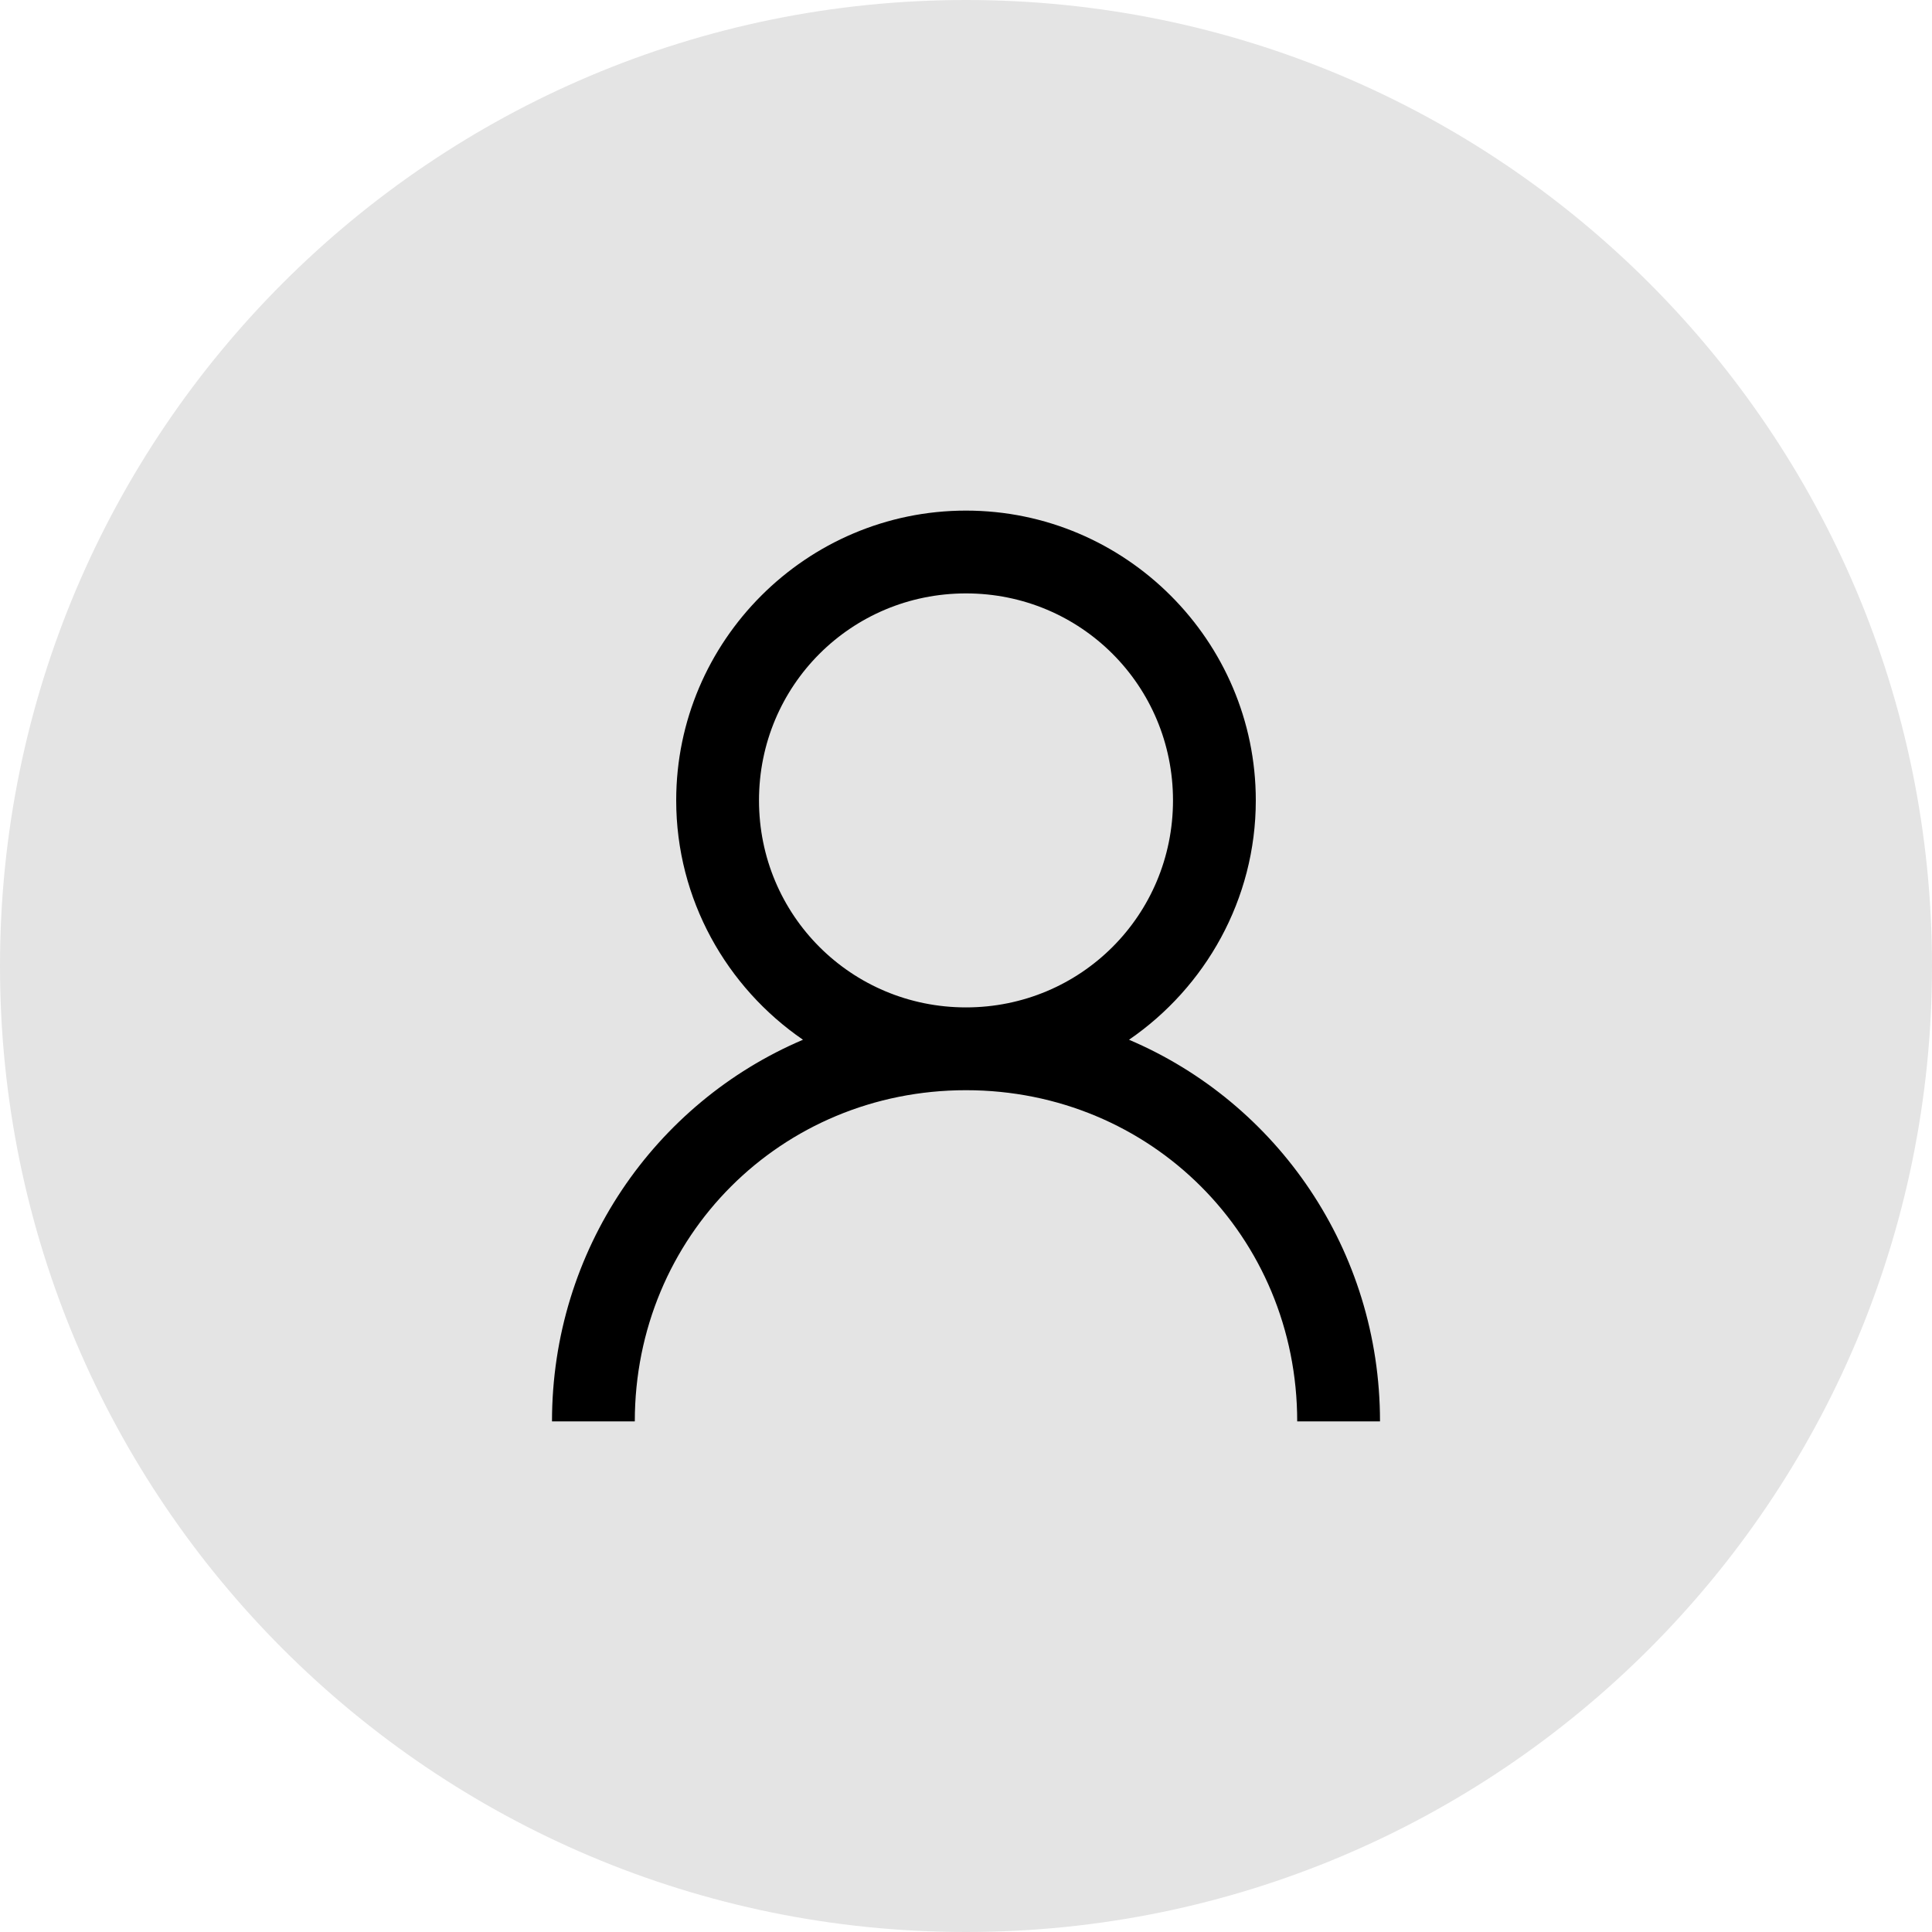
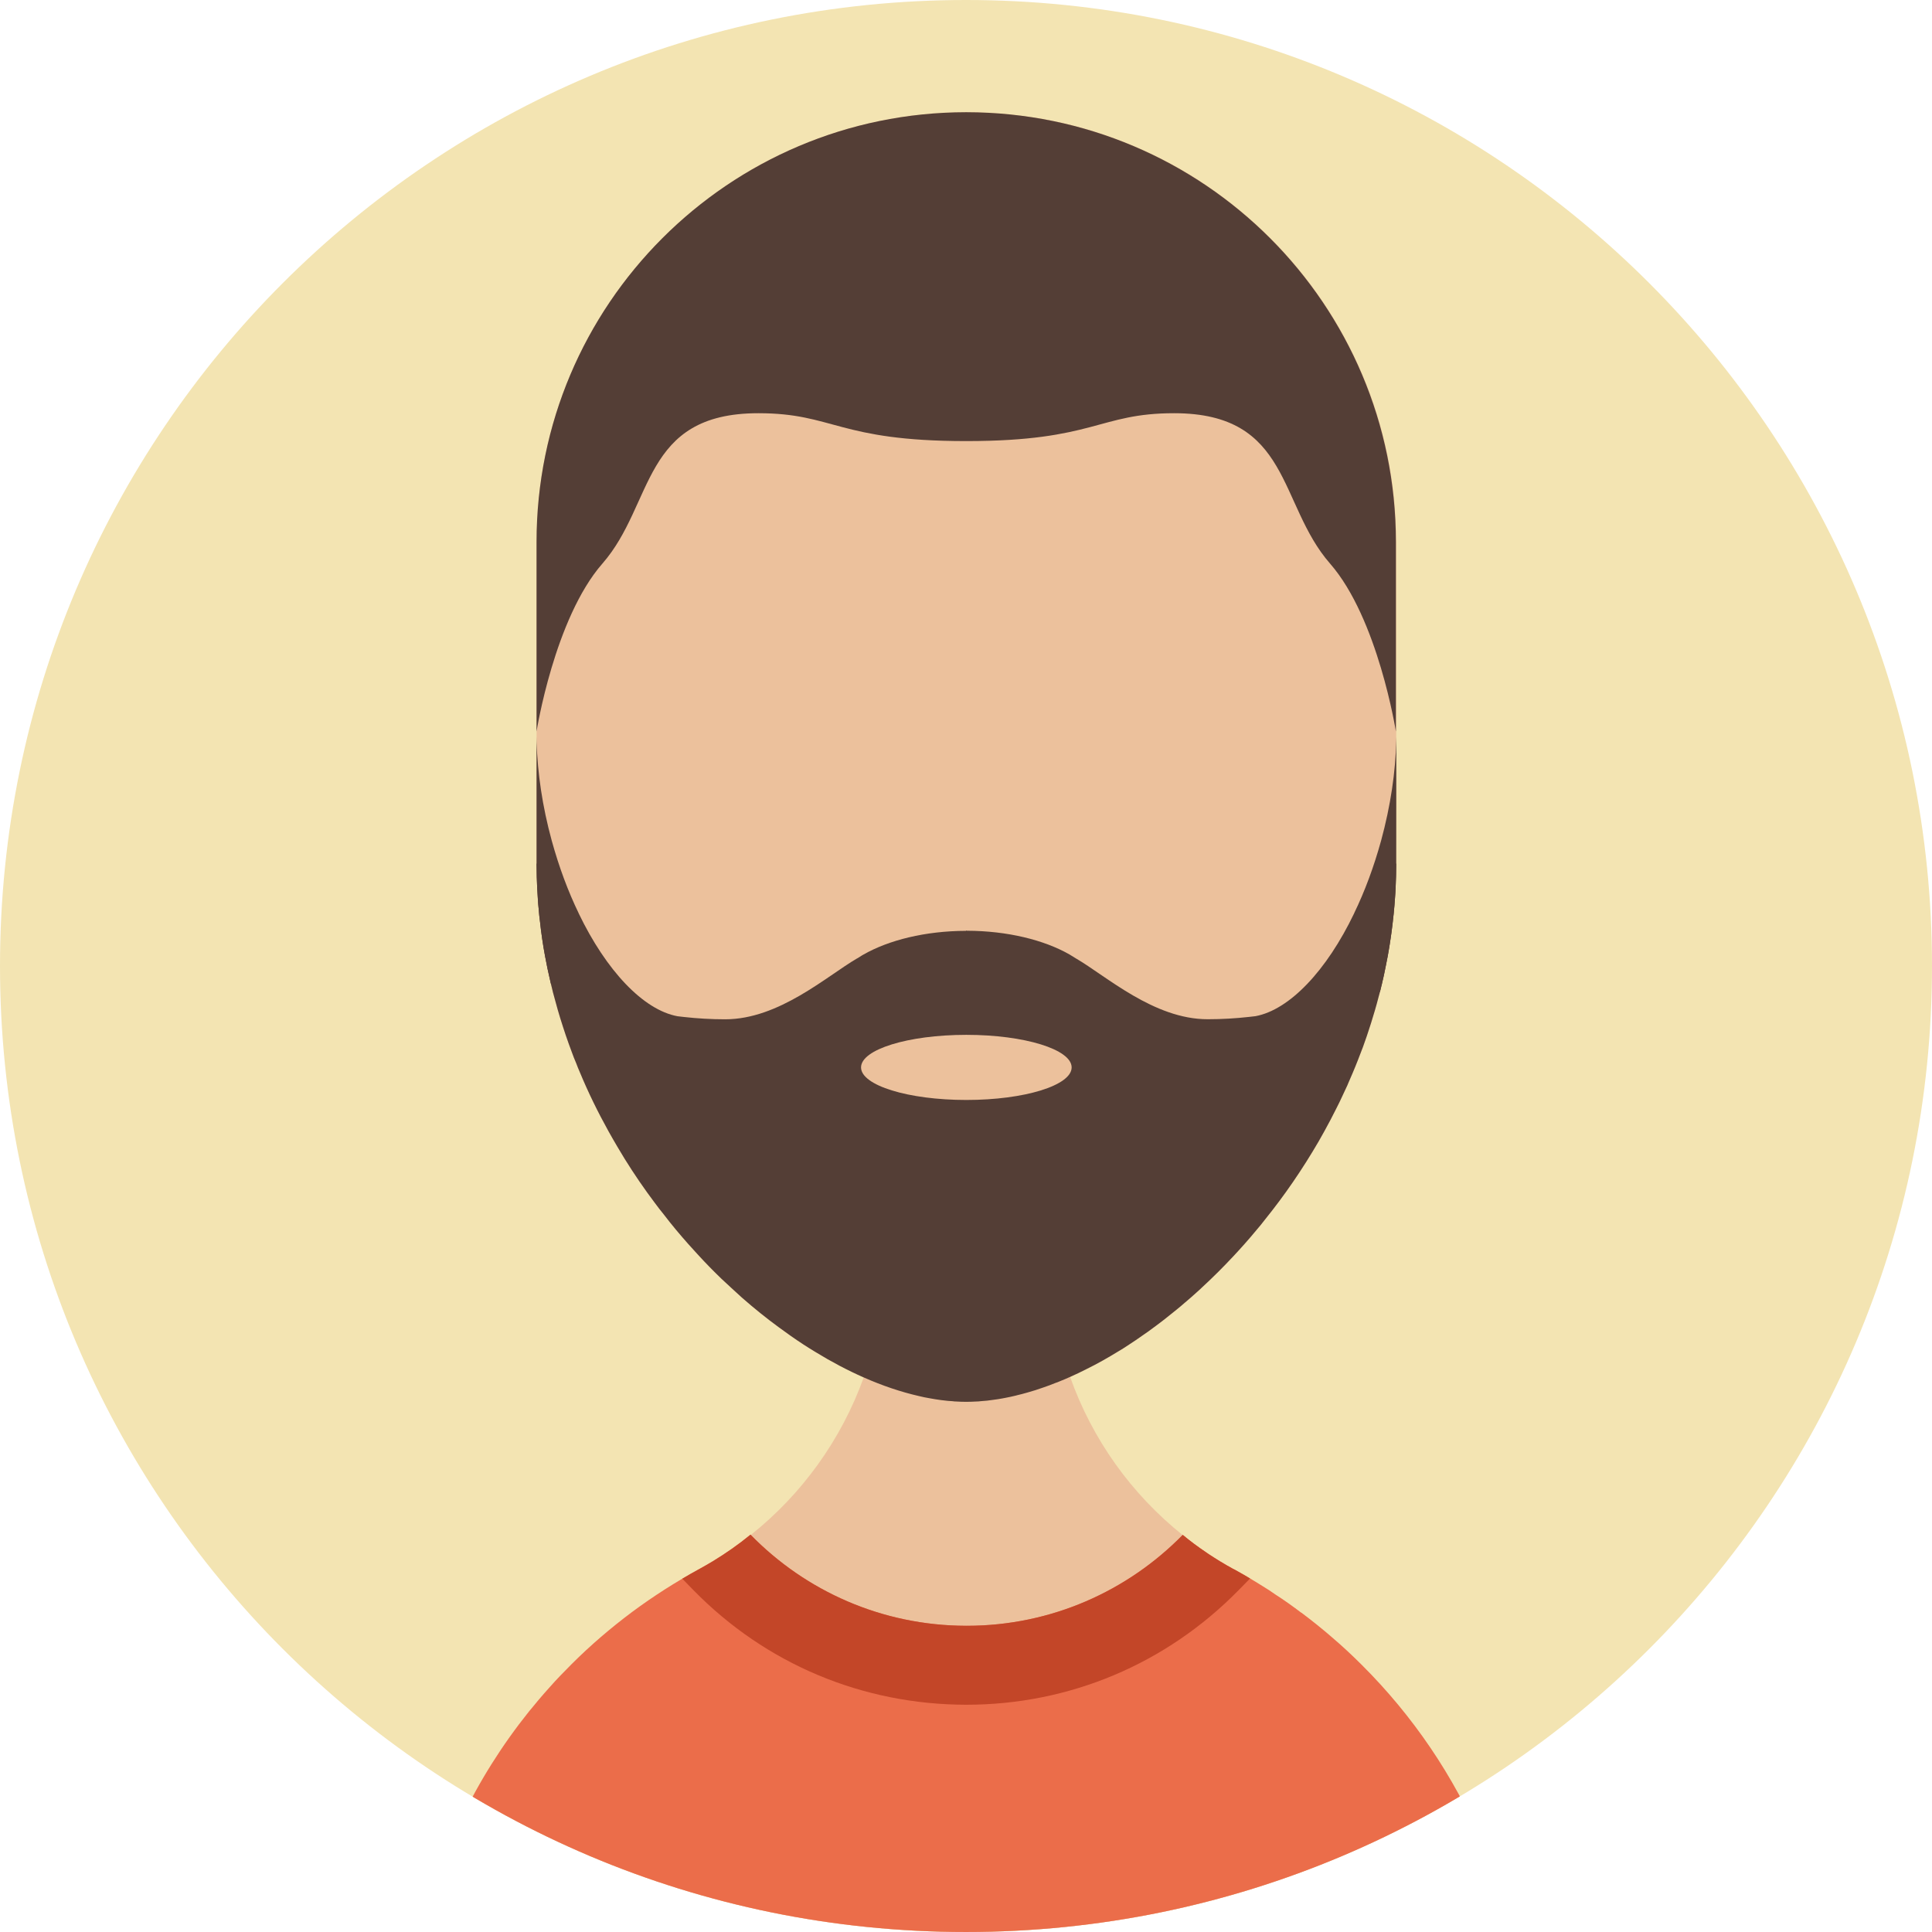
- <svg xmlns="http://www.w3.org/2000/svg" width="400px" height="400px" viewBox="0 0 400 400" version="1.1">
-   <defs />
-   <g id="wireframes" stroke="none" stroke-width="1" fill="none" fill-rule="evenodd">
-     <g id="Artboard-2">
-       <g id="Group">
-         <circle id="Oval-4" fill="#E4E4E4" cx="200" cy="200" r="200" />
-         <g id="Contacts_000000" transform="translate(114.2857, 105.7143)" fill-rule="nonzero" fill="#000000">
-           <path d="M85.714,0 C52.679,0 25.714,26.964 25.714,60 C25.714,80.512 36.175,98.724 51.964,109.554 C21.305,122.596 0,153.085 0,188.571 L17.143,188.571 C17.143,150.286 47.429,120 85.714,120 C124,120 154.286,150.286 154.286,188.571 L171.429,188.571 C171.429,153.085 150.124,122.596 119.464,109.554 C135.254,98.724 145.714,80.512 145.714,60 C145.714,26.964 118.75,0 85.714,0 Z M85.714,17.143 C109.485,17.143 128.571,36.229 128.571,60 C128.571,83.771 109.485,102.857 85.714,102.857 C61.943,102.857 42.857,83.771 42.857,60 C42.857,36.229 61.943,17.143 85.714,17.143 Z" id="Shape" />
-         </g>
+ <svg xmlns="http://www.w3.org/2000/svg" xmlns:xlink="http://www.w3.org/1999/xlink" version="1.1" id="Capa_1" x="0px" y="0px" viewBox="0 0 188.149 188.149" style="enable-background:new 0 0 188.149 188.149;" xml:space="preserve">
+   <g>
+     <g>
+       <defs>
+         <circle id="SVGID_1_" cx="94.074" cy="94.074" r="94.074" />
+       </defs>
+       <use xlink:href="#SVGID_1_" style="overflow:visible;fill:#F3E4B2;" />
+       <clipPath id="SVGID_2_">
+         <use xlink:href="#SVGID_1_" style="overflow:visible;" />
+       </clipPath>
+       <path style="clip-path:url(#SVGID_2_);fill:#ECC19C;" d="M135.973,52.784V84.05c0,0.452-0.01,0.904-0.021,1.356    c-0.01,0.37-0.02,0.73-0.041,1.101c-0.01,0.329-0.031,0.658-0.062,0.987c-0.01,0.236-0.031,0.473-0.051,0.709    c-0.011,0.145-0.021,0.277-0.042,0.422c-0.02,0.257-0.041,0.524-0.082,0.781c-0.041,0.493-0.103,0.977-0.175,1.47    c-0.01,0.124-0.031,0.247-0.051,0.37c-0.031,0.247-0.072,0.494-0.113,0.74v0.031c-0.061,0.359-0.123,0.709-0.185,1.069    c-0.093,0.493-0.185,0.987-0.288,1.47c-0.01,0.021-0.01,0.042-0.02,0.063c-0.01,0.071-0.021,0.144-0.041,0.216    c-0.01,0.021-0.01,0.041-0.021,0.062c-0.051,0.268-0.113,0.524-0.175,0.781c-0.02,0.113-0.041,0.227-0.082,0.34    c-0.031,0.185-0.083,0.369-0.123,0.555c-0.031,0.103-0.051,0.216-0.093,0.318c-0.021,0.093-0.051,0.186-0.072,0.268    c-0.216,0.843-0.463,1.666-0.72,2.488c-0.124,0.391-0.247,0.771-0.38,1.162c-0.01,0.041-0.031,0.082-0.041,0.123    c-0.123,0.35-0.247,0.699-0.37,1.049c-0.041,0.103-0.082,0.205-0.123,0.318c-0.124,0.329-0.247,0.658-0.38,0.987    c-0.154,0.4-0.319,0.791-0.483,1.183c-0.144,0.35-0.298,0.698-0.452,1.048c-0.02,0.063-0.051,0.113-0.072,0.175    c-0.175,0.37-0.339,0.74-0.514,1.101c-0.175,0.38-0.36,0.761-0.555,1.142c-0.37,0.75-0.771,1.501-1.172,2.23l-0.555,0.987    c-1.584,2.725-3.341,5.284-5.254,7.649c-0.257,0.339-0.524,0.668-0.802,0.986c-0.38,0.463-0.771,0.915-1.162,1.357    c-0.35,0.391-0.699,0.781-1.059,1.162c-0.987,1.059-1.995,2.066-3.023,3.013c-0.206,0.205-0.421,0.391-0.637,0.586    c-0.35,0.318-0.699,0.627-1.059,0.925c-0.277,0.247-0.565,0.483-0.854,0.72c-0.74,0.606-1.48,1.192-2.231,1.737    c-0.308,0.237-0.627,0.463-0.946,0.679c-0.514,0.37-1.039,0.72-1.563,1.06c-0.288,0.195-0.586,0.38-0.884,0.555    c-1.049,0.647-2.108,1.244-3.157,1.758c-0.257,0.134-0.514,0.258-0.771,0.381c-0.257,0.123-0.524,0.247-0.802,0.37    c-0.339,0.154-0.679,0.298-1.018,0.432c-0.134,0.061-0.267,0.113-0.401,0.154c-0.401,0.165-0.812,0.318-1.213,0.452    c-0.503,0.186-1.018,0.34-1.521,0.483c-0.35,0.103-0.709,0.195-1.059,0.277c-0.021,0.011-0.041,0.021-0.072,0.021    c-0.35,0.083-0.699,0.165-1.049,0.227c-0.092,0.021-0.185,0.041-0.277,0.052c-0.288,0.051-0.576,0.103-0.864,0.134    c-0.411,0.062-0.823,0.113-1.234,0.133c-0.144,0.021-0.277,0.031-0.421,0.031c-0.329,0.02-0.658,0.031-0.977,0.031h-0.031    c-0.318,0-0.637-0.011-0.956-0.031c-0.123,0-0.247-0.01-0.37-0.031c-0.288-0.01-0.586-0.041-0.895-0.082    c-0.061,0-0.133-0.01-0.195-0.021c-0.38-0.051-0.761-0.113-1.151-0.185c-0.329-0.052-0.658-0.124-0.998-0.206    c-1.758-0.401-3.567-1.008-5.397-1.819c-1.563-0.689-3.146-1.522-4.719-2.488c-0.791-0.483-1.583-0.997-2.365-1.542    c-0.391-0.278-0.781-0.556-1.172-0.844c-1.224-0.895-2.437-1.871-3.629-2.92c-0.329-0.298-0.658-0.596-0.987-0.904    c-0.329-0.298-0.658-0.607-0.977-0.905c-0.802-0.771-1.583-1.572-2.344-2.405c-0.298-0.319-0.596-0.647-0.895-0.987    c-0.822-0.925-1.624-1.881-2.385-2.879c-0.298-0.359-0.576-0.729-0.853-1.1c-1.039-1.378-2.025-2.817-2.951-4.309    c-0.247-0.4-0.494-0.811-0.73-1.213c-0.288-0.483-0.565-0.977-0.843-1.47c-1.028-1.851-1.974-3.773-2.796-5.758    c-0.124-0.288-0.247-0.576-0.35-0.863c-0.164-0.37-0.308-0.751-0.442-1.121c-0.206-0.545-0.401-1.09-0.586-1.635    c-0.185-0.545-0.36-1.101-0.535-1.655c-0.164-0.535-0.318-1.069-0.462-1.614c-0.165-0.576-0.319-1.162-0.453-1.758    c-0.01-0.062-0.031-0.124-0.041-0.186c-0.195-0.822-0.37-1.655-0.524-2.498c-0.206-1.11-0.37-2.241-0.493-3.383    c-0.052-0.359-0.083-0.72-0.113-1.079c-0.041-0.381-0.072-0.751-0.093-1.131c-0.051-0.689-0.082-1.389-0.103-2.088    c-0.01-0.452-0.021-0.904-0.021-1.356V52.784c0-23.103,18.722-41.835,41.824-41.855h0.042c3.187,0,6.292,0.359,9.273,1.028    c2.725,0.616,5.347,1.501,7.834,2.621c3.393,1.521,6.549,3.476,9.387,5.81c2.386,1.953,4.555,4.153,6.447,6.58    c5.511,7.022,8.831,15.844,8.903,25.446C135.973,52.537,135.973,52.66,135.973,52.784z" />
+       <path style="clip-path:url(#SVGID_2_);fill:#ECC19C;" d="M148.65,200.743v0.01H39.575v-0.01c0-6.159,1.018-12.091,2.91-17.612    c0.339-0.997,0.709-1.984,1.111-2.961v-0.011c0.391-0.977,0.822-1.933,1.274-2.878c1.799-3.794,4.041-7.342,6.642-10.59    c0.658-0.813,1.326-1.605,2.015-2.365c0.339-0.391,0.699-0.77,1.059-1.151c0.359-0.37,0.72-0.74,1.089-1.11    c1.841-1.841,3.814-3.526,5.892-5.079c1.038-0.771,2.087-1.491,3.177-2.189c1.09-0.689,2.2-1.348,3.331-1.964    c0.021-0.02,0.041-0.02,0.041-0.02c0.442-0.237,0.874-0.494,1.306-0.761c1.285-0.771,2.519-1.625,3.691-2.57    c4.966-3.948,8.811-9.254,11.001-15.34c1.306-3.64,2.015-7.557,2.015-11.649l7.947,0.041l8.174,0.042    c0,4.04,0.689,7.916,1.964,11.515c2.159,6.107,5.994,11.433,10.96,15.401c0.74,0.607,1.491,1.162,2.282,1.687    c0.083,0.061,0.154,0.112,0.237,0.164c0.37,0.247,0.74,0.493,1.131,0.72c0.421,0.257,0.853,0.514,1.285,0.751    c0.072,0.02,0.134,0.051,0.185,0.092c0.905,0.504,1.799,1.028,2.673,1.573c0.422,0.257,0.843,0.524,1.254,0.822    c0.854,0.545,1.686,1.142,2.499,1.759c0,0.01,0.01,0.01,0.01,0.01h0.01c1.039,0.771,2.046,1.594,3.033,2.437    c0.987,0.844,1.933,1.727,2.848,2.643C142.532,172.017,148.65,185.651,148.65,200.743z" />
+       <path style="clip-path:url(#SVGID_2_);fill:#EB6D4A;" d="M148.646,200.739H39.572c0-6.159,1.018-12.092,2.91-17.612    c0.339-0.997,0.71-1.984,1.11-2.961v-0.011c0.391-0.977,0.823-1.933,1.275-2.879c1.799-3.793,4.04-7.341,6.642-10.59    c0.658-0.812,1.327-1.604,2.015-2.364c0.339-0.391,0.699-0.771,1.059-1.151c0.36-0.37,0.72-0.74,1.09-1.11    c1.84-1.841,3.814-3.526,5.891-5.079c1.039-0.771,2.087-1.491,3.177-2.19c0.565-0.359,1.131-0.709,1.706-1.048    c0.535-0.319,1.08-0.628,1.625-0.926c0.021-0.021,0.041-0.01,0.041-0.01v-0.011c0.442-0.247,0.874-0.493,1.306-0.751    c1.285-0.781,2.519-1.645,3.67-2.591c0.01,0.011,0.01,0.011,0.021,0.021c5.326,5.449,12.739,8.832,20.964,8.853h0.083    c8.225,0,15.668-3.393,21.015-8.842l0.01-0.011c0.73,0.607,1.491,1.173,2.272,1.697c0.082,0.061,0.154,0.112,0.236,0.164    c0.37,0.247,0.751,0.483,1.131,0.72c0.421,0.257,0.854,0.504,1.285,0.74c0.072,0.021,0.124,0.062,0.185,0.093    c0.483,0.268,0.977,0.545,1.45,0.832c0.412,0.247,0.823,0.494,1.224,0.751c0.421,0.257,0.843,0.524,1.254,0.822    c0.854,0.545,1.686,1.142,2.498,1.759h0.021c1.038,0.781,2.056,1.594,3.033,2.446c0.987,0.844,1.933,1.728,2.848,2.643    C142.529,172.012,148.646,185.645,148.646,200.739z" />
+       <path style="clip-path:url(#SVGID_2_);fill:#543E36;" d="M135.973,84.05c0,0.452-0.01,0.904-0.021,1.356    c-0.01,0.37-0.02,0.73-0.041,1.101c-0.01,0.329-0.031,0.658-0.062,0.987c-0.01,0.236-0.031,0.473-0.051,0.709    c-0.011,0.145-0.021,0.277-0.042,0.422c-0.02,0.257-0.041,0.524-0.082,0.781c-0.052,0.493-0.103,0.986-0.175,1.47    c-0.01,0.124-0.031,0.247-0.051,0.37c-0.031,0.247-0.072,0.494-0.113,0.74c-0.051,0.37-0.123,0.74-0.185,1.101    c-0.082,0.432-0.165,0.853-0.257,1.274c-0.011,0.093-0.031,0.175-0.052,0.258c-0.01,0.071-0.031,0.144-0.041,0.216    c-0.01,0.021-0.01,0.041-0.021,0.062c0,0.051-0.01,0.093-0.02,0.134c-0.051,0.216-0.093,0.432-0.154,0.647    c-0.02,0.113-0.041,0.227-0.082,0.34c-0.042,0.205-0.093,0.4-0.154,0.596c-0.01,0.093-0.031,0.186-0.062,0.277    c-0.021,0.093-0.051,0.186-0.072,0.268c-0.216,0.843-0.463,1.666-0.72,2.488c-0.124,0.391-0.247,0.771-0.38,1.162    c-0.01,0.041-0.031,0.082-0.041,0.123c-0.123,0.35-0.247,0.699-0.37,1.049c-0.041,0.103-0.082,0.205-0.123,0.318    c-0.124,0.329-0.247,0.658-0.38,0.987c-0.154,0.4-0.319,0.791-0.483,1.183c-0.144,0.35-0.298,0.698-0.452,1.048    c-0.02,0.063-0.051,0.113-0.072,0.175c-0.175,0.37-0.339,0.74-0.514,1.101c-0.175,0.38-0.36,0.761-0.555,1.142    c-0.37,0.75-0.771,1.501-1.172,2.23l-0.555,0.987c-1.584,2.725-3.341,5.284-5.254,7.649c-0.257,0.339-0.524,0.668-0.802,0.986    c-0.38,0.463-0.771,0.915-1.162,1.357c-0.35,0.391-0.699,0.781-1.059,1.162c-0.987,1.059-1.995,2.066-3.023,3.013    c-0.206,0.205-0.421,0.391-0.637,0.586c-0.35,0.318-0.699,0.627-1.059,0.925c-0.277,0.247-0.565,0.483-0.854,0.72    c-0.74,0.606-1.48,1.192-2.231,1.737c-0.308,0.237-0.627,0.463-0.946,0.679c-0.514,0.37-1.039,0.72-1.563,1.06    c-0.288,0.195-0.586,0.38-0.884,0.555c-1.049,0.647-2.108,1.244-3.157,1.758c-0.257,0.134-0.514,0.258-0.771,0.381    c-0.257,0.123-0.524,0.247-0.802,0.37c-0.339,0.154-0.679,0.298-1.018,0.432c-0.134,0.061-0.267,0.113-0.401,0.154    c-0.401,0.165-0.812,0.318-1.213,0.452c-0.503,0.186-1.018,0.34-1.521,0.483c-0.35,0.103-0.709,0.195-1.059,0.277    c-0.021,0.011-0.041,0.021-0.072,0.021c-0.35,0.083-0.699,0.165-1.049,0.227c-0.092,0.021-0.185,0.041-0.277,0.052    c-0.288,0.051-0.576,0.103-0.864,0.134c-0.411,0.062-0.823,0.113-1.234,0.133c-0.144,0.021-0.277,0.031-0.421,0.031    c-0.329,0.02-0.658,0.031-0.977,0.031h-0.031c-0.318,0-0.637-0.011-0.956-0.031c-0.123,0-0.247-0.01-0.37-0.031    c-0.288-0.01-0.586-0.041-0.895-0.082c-0.061,0-0.133-0.01-0.195-0.021c-0.38-0.051-0.761-0.113-1.151-0.185    c-0.329-0.052-0.658-0.124-0.998-0.206c-1.758-0.401-3.567-1.008-5.397-1.819c-1.563-0.689-3.146-1.522-4.719-2.488    c-0.791-0.473-1.573-0.987-2.365-1.542c-0.391-0.278-0.781-0.556-1.172-0.844c-1.224-0.895-2.437-1.871-3.629-2.92    c-0.329-0.298-0.658-0.596-0.987-0.904c-0.329-0.298-0.658-0.607-0.977-0.905c-0.802-0.771-1.583-1.572-2.344-2.405    c-0.298-0.319-0.596-0.647-0.895-0.987c-0.822-0.925-1.624-1.881-2.385-2.879c-0.298-0.359-0.576-0.729-0.853-1.1    c-1.039-1.378-2.025-2.817-2.951-4.309c-0.247-0.4-0.494-0.811-0.73-1.213c-0.288-0.483-0.565-0.977-0.843-1.47    c-1.028-1.851-1.974-3.773-2.796-5.758c-0.124-0.288-0.247-0.576-0.35-0.863c-0.164-0.37-0.308-0.751-0.442-1.121    c-0.206-0.545-0.401-1.09-0.586-1.635c-0.185-0.545-0.36-1.101-0.535-1.655c-0.164-0.535-0.318-1.069-0.462-1.614    c-0.165-0.576-0.319-1.162-0.453-1.758c-0.01-0.062-0.031-0.124-0.041-0.186c-0.195-0.822-0.37-1.655-0.524-2.498    c-0.206-1.11-0.37-2.241-0.493-3.383c-0.052-0.359-0.083-0.72-0.113-1.079c-0.041-0.381-0.072-0.751-0.093-1.131    c-0.051-0.689-0.082-1.389-0.103-2.088c-0.01-0.452-0.021-0.904-0.021-1.356l6.683,13.14l11.484,5.007L84,103.42h0.01    l10.065,0.915h0.062l9.417,0.853c0,0,0-0.01,0.01,0l21.005,1.893L135.973,84.05z" />
+       <g style="clip-path:url(#SVGID_2_);">
+         <path style="fill:#543E36;" d="M94.159,90.651l-0.01,10.127v0.01l-0.01,3.548v2.786l-0.01,9.253v0.011l-0.01-0.011h-0.01     l-0.031-0.021L53.64,95.771c-0.01-0.062-0.031-0.124-0.041-0.186c-0.195-0.822-0.37-1.655-0.524-2.498     c-0.206-1.11-0.37-2.241-0.493-3.383c-0.052-0.359-0.083-0.72-0.113-1.079c-0.041-0.381-0.072-0.751-0.093-1.131     c-0.051-0.689-0.082-1.389-0.103-2.088c-0.01-0.452-0.021-0.904-0.021-1.356V71.764c0,0.175,0.01,0.35,0.01,0.524     c0.082,2.971,0.555,6.24,1.47,9.582c0.71,2.57,1.593,4.945,2.622,7.063v0.01c2.694,5.604,6.303,9.407,9.623,10.024     c0.206,0.031,0.421,0.052,0.627,0.072c1.285,0.144,2.632,0.226,4.02,0.226c5.244,0,9.901-4.215,12.831-5.922     c0.021-0.01,0.041-0.021,0.062-0.03c0.154-0.093,0.308-0.186,0.442-0.278c0.041-0.03,0.082-0.051,0.124-0.071     c2.467-1.409,6.025-2.304,9.993-2.313H94.159z" />
+         <path style="fill:#543E36;" d="M135.981,71.759l-0.01,12.286c0,3.084-0.288,6.107-0.822,9.037     c-0.216,1.172-0.463,2.334-0.751,3.485l-9.49,13.705l-30.783,6.097h-0.01l-0.01,0.011v-0.011l-0.031-25.728h0.083     c3.968,0.011,7.536,0.905,10.003,2.313c0.042,0.021,0.072,0.041,0.113,0.072c0.144,0.092,0.298,0.185,0.453,0.277     c0.01,0.01,0.031,0.021,0.051,0.031c2.94,1.706,7.587,5.925,12.831,5.925c1.388,0,2.735-0.082,4.02-0.226     c0.216-0.021,0.421-0.041,0.637-0.072c3.311-0.617,6.93-4.421,9.613-10.024v-0.01c1.028-2.118,1.912-4.493,2.622-7.063     c0.925-3.394,1.409-6.704,1.47-9.716C135.981,72.016,135.981,71.892,135.981,71.759z" />
+       </g>
+       <ellipse style="clip-path:url(#SVGID_2_);fill:#ECC19C;" cx="94.108" cy="103.95" rx="10.255" ry="3.171" />
+       <path style="clip-path:url(#SVGID_2_);fill:#543E36;" d="M94.116,10.929h-0.04c-23.102,0.021-41.824,18.753-41.824,41.855V71.24    c0,0,1.737-11.012,6.416-16.358c5.079-5.809,3.794-14.641,15.186-14.641c7.351,0,7.762,2.714,20.213,2.714h0.01h0.04h0.01    c12.451,0,12.862-2.714,20.213-2.714c11.392,0,10.106,8.831,15.186,14.641c4.678,5.346,6.415,16.358,6.415,16.358V52.784    C135.94,29.682,117.218,10.949,94.116,10.929z" />
+       <g style="clip-path:url(#SVGID_2_);">
+         <path style="fill:#C34628;" d="M121.74,153.721l-1.131,1.152c-7.053,7.186-16.471,11.145-26.516,11.145     c-10.147-0.021-19.545-3.989-26.567-11.165l-1.08-1.11c0.535-0.319,1.08-0.628,1.625-0.926c0.021-0.021,0.041-0.01,0.041-0.01     v-0.011c0.442-0.247,0.874-0.493,1.306-0.751c1.285-0.781,2.519-1.645,3.67-2.591c0.01,0.011,0.01,0.011,0.021,0.021     c5.326,5.449,12.739,8.832,20.964,8.853h0.083c8.225,0,15.668-3.393,21.015-8.842l0.01-0.011c0.73,0.607,1.491,1.173,2.272,1.697     c0.082,0.061,0.154,0.112,0.236,0.164c0.37,0.247,0.751,0.483,1.131,0.72c0.421,0.257,0.854,0.504,1.285,0.74     c0.072,0.021,0.124,0.062,0.185,0.093C120.774,153.157,121.267,153.434,121.74,153.721z" />
      </g>
    </g>
  </g>
+   <g>
+ </g>
+   <g>
+ </g>
+   <g>
+ </g>
+   <g>
+ </g>
+   <g>
+ </g>
+   <g>
+ </g>
+   <g>
+ </g>
+   <g>
+ </g>
+   <g>
+ </g>
+   <g>
+ </g>
+   <g>
+ </g>
+   <g>
+ </g>
+   <g>
+ </g>
+   <g>
+ </g>
+   <g>
+ </g>
</svg>
